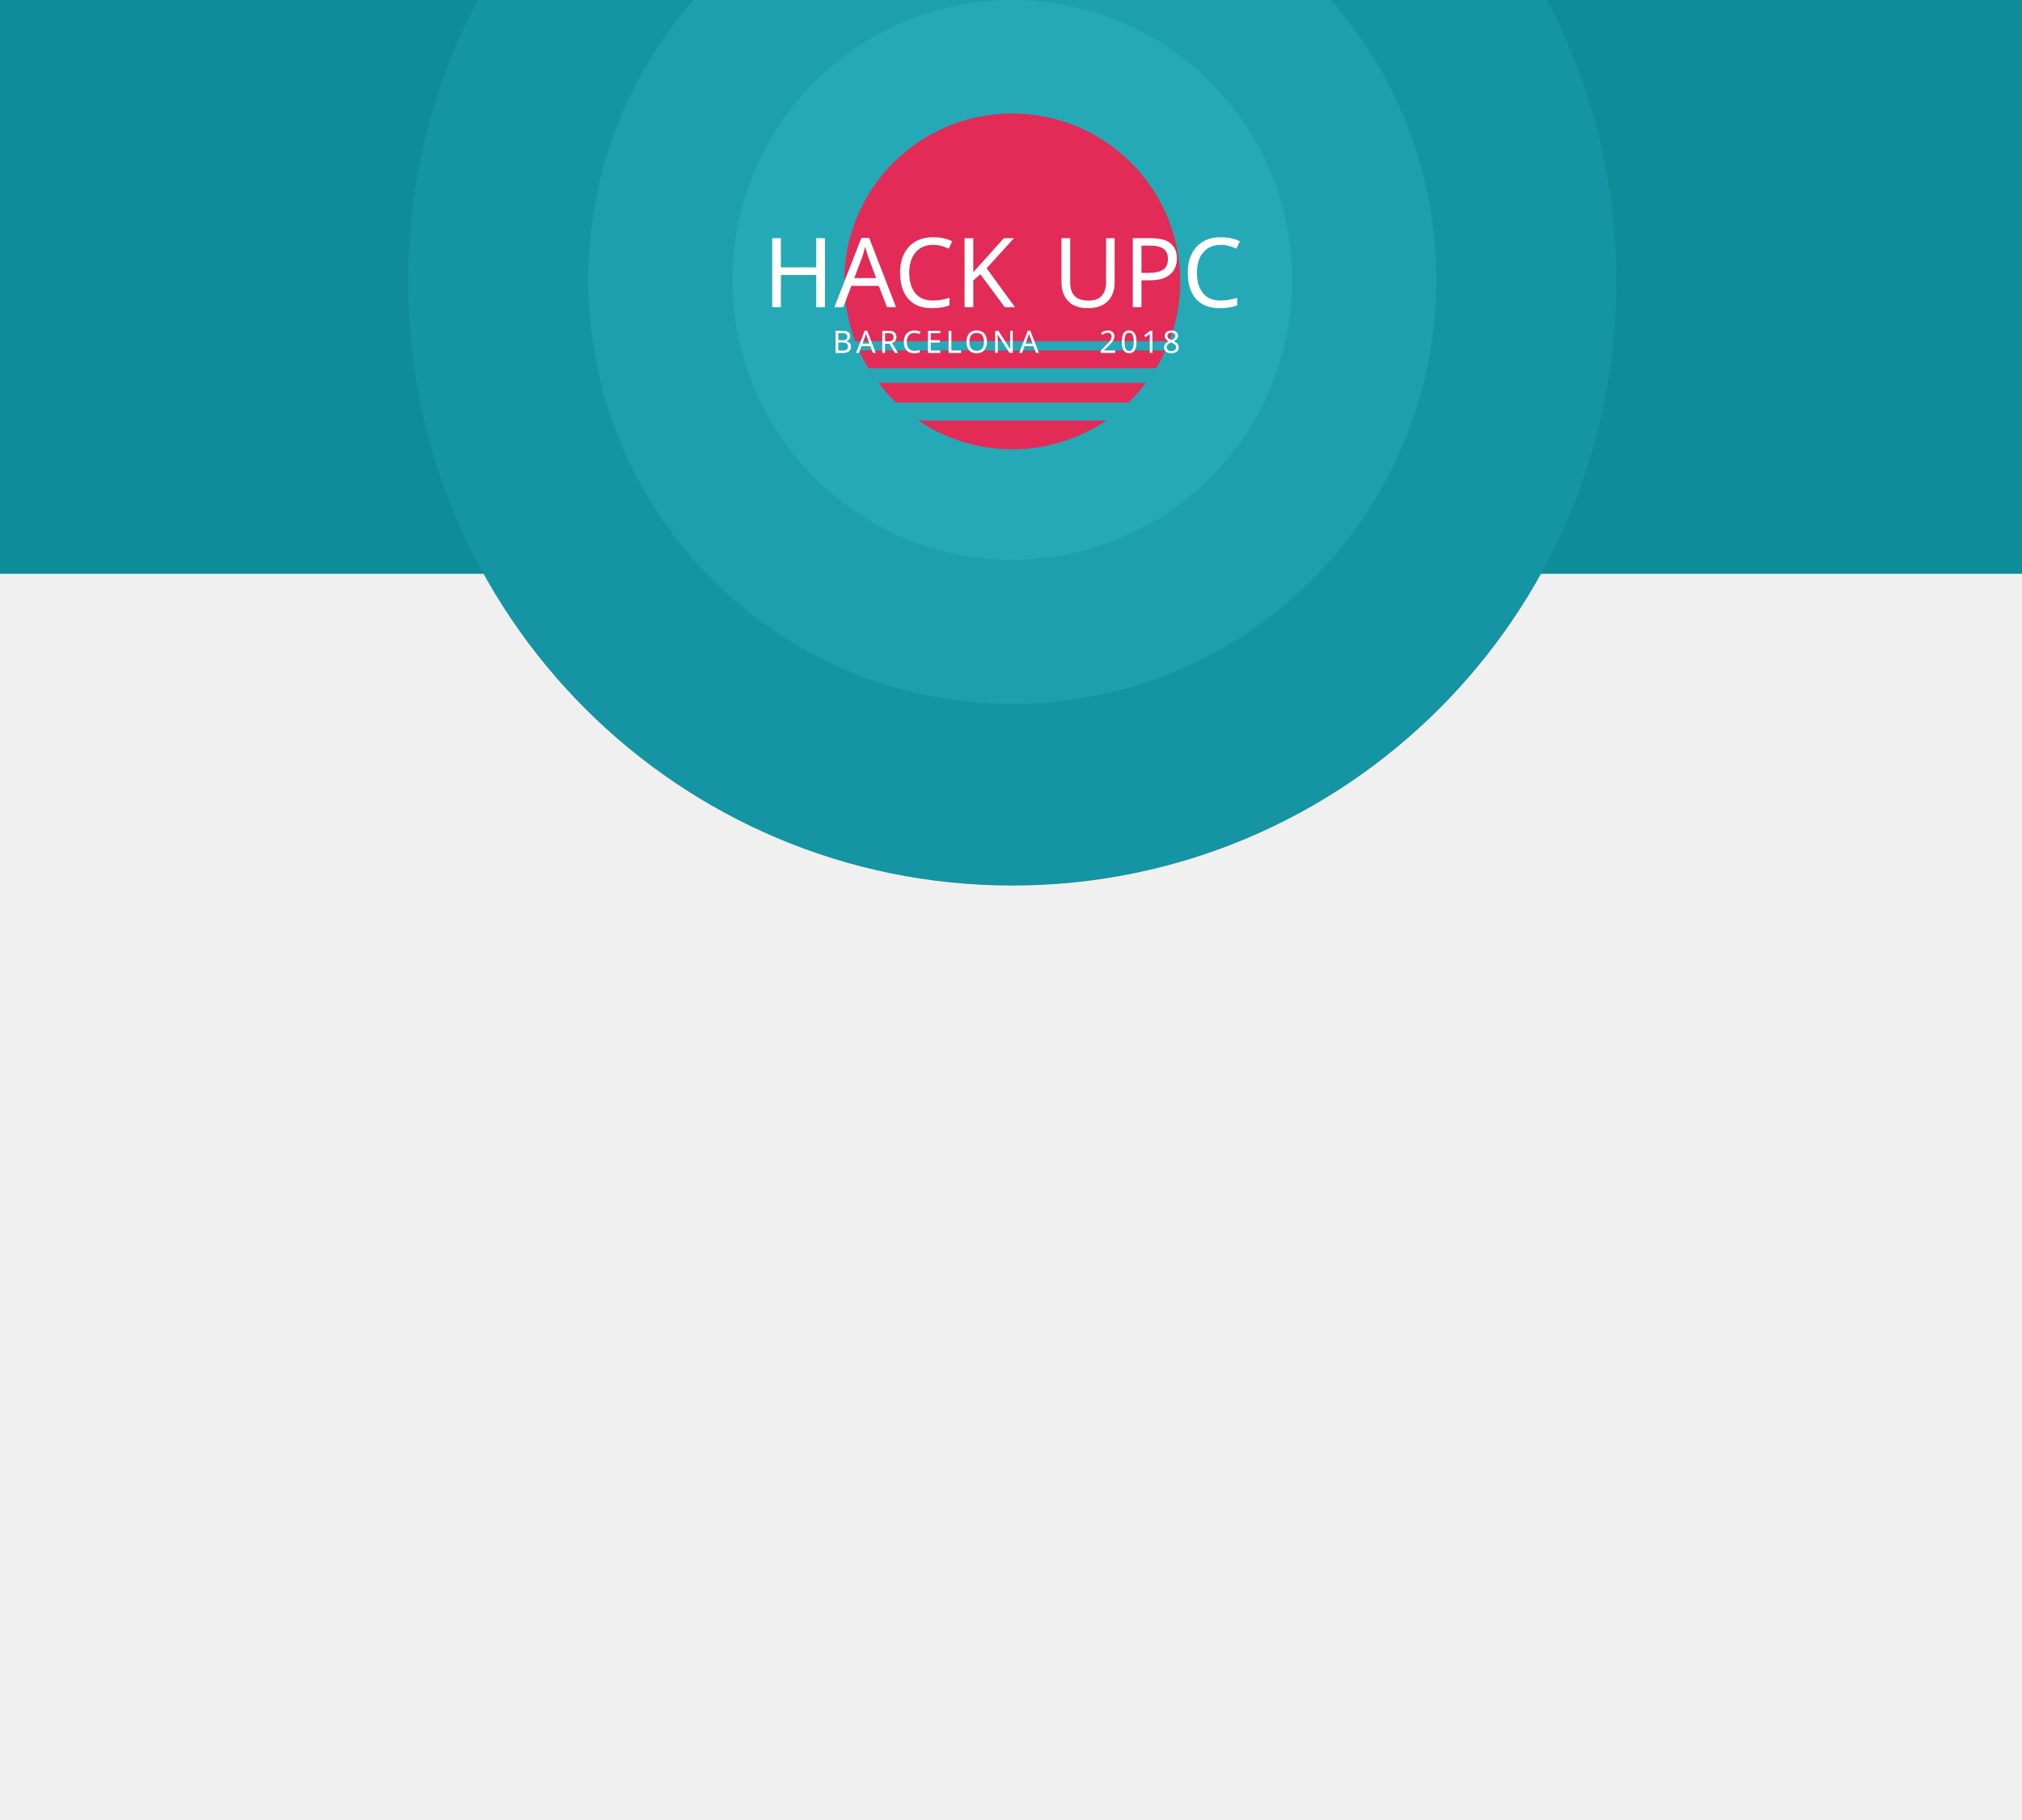
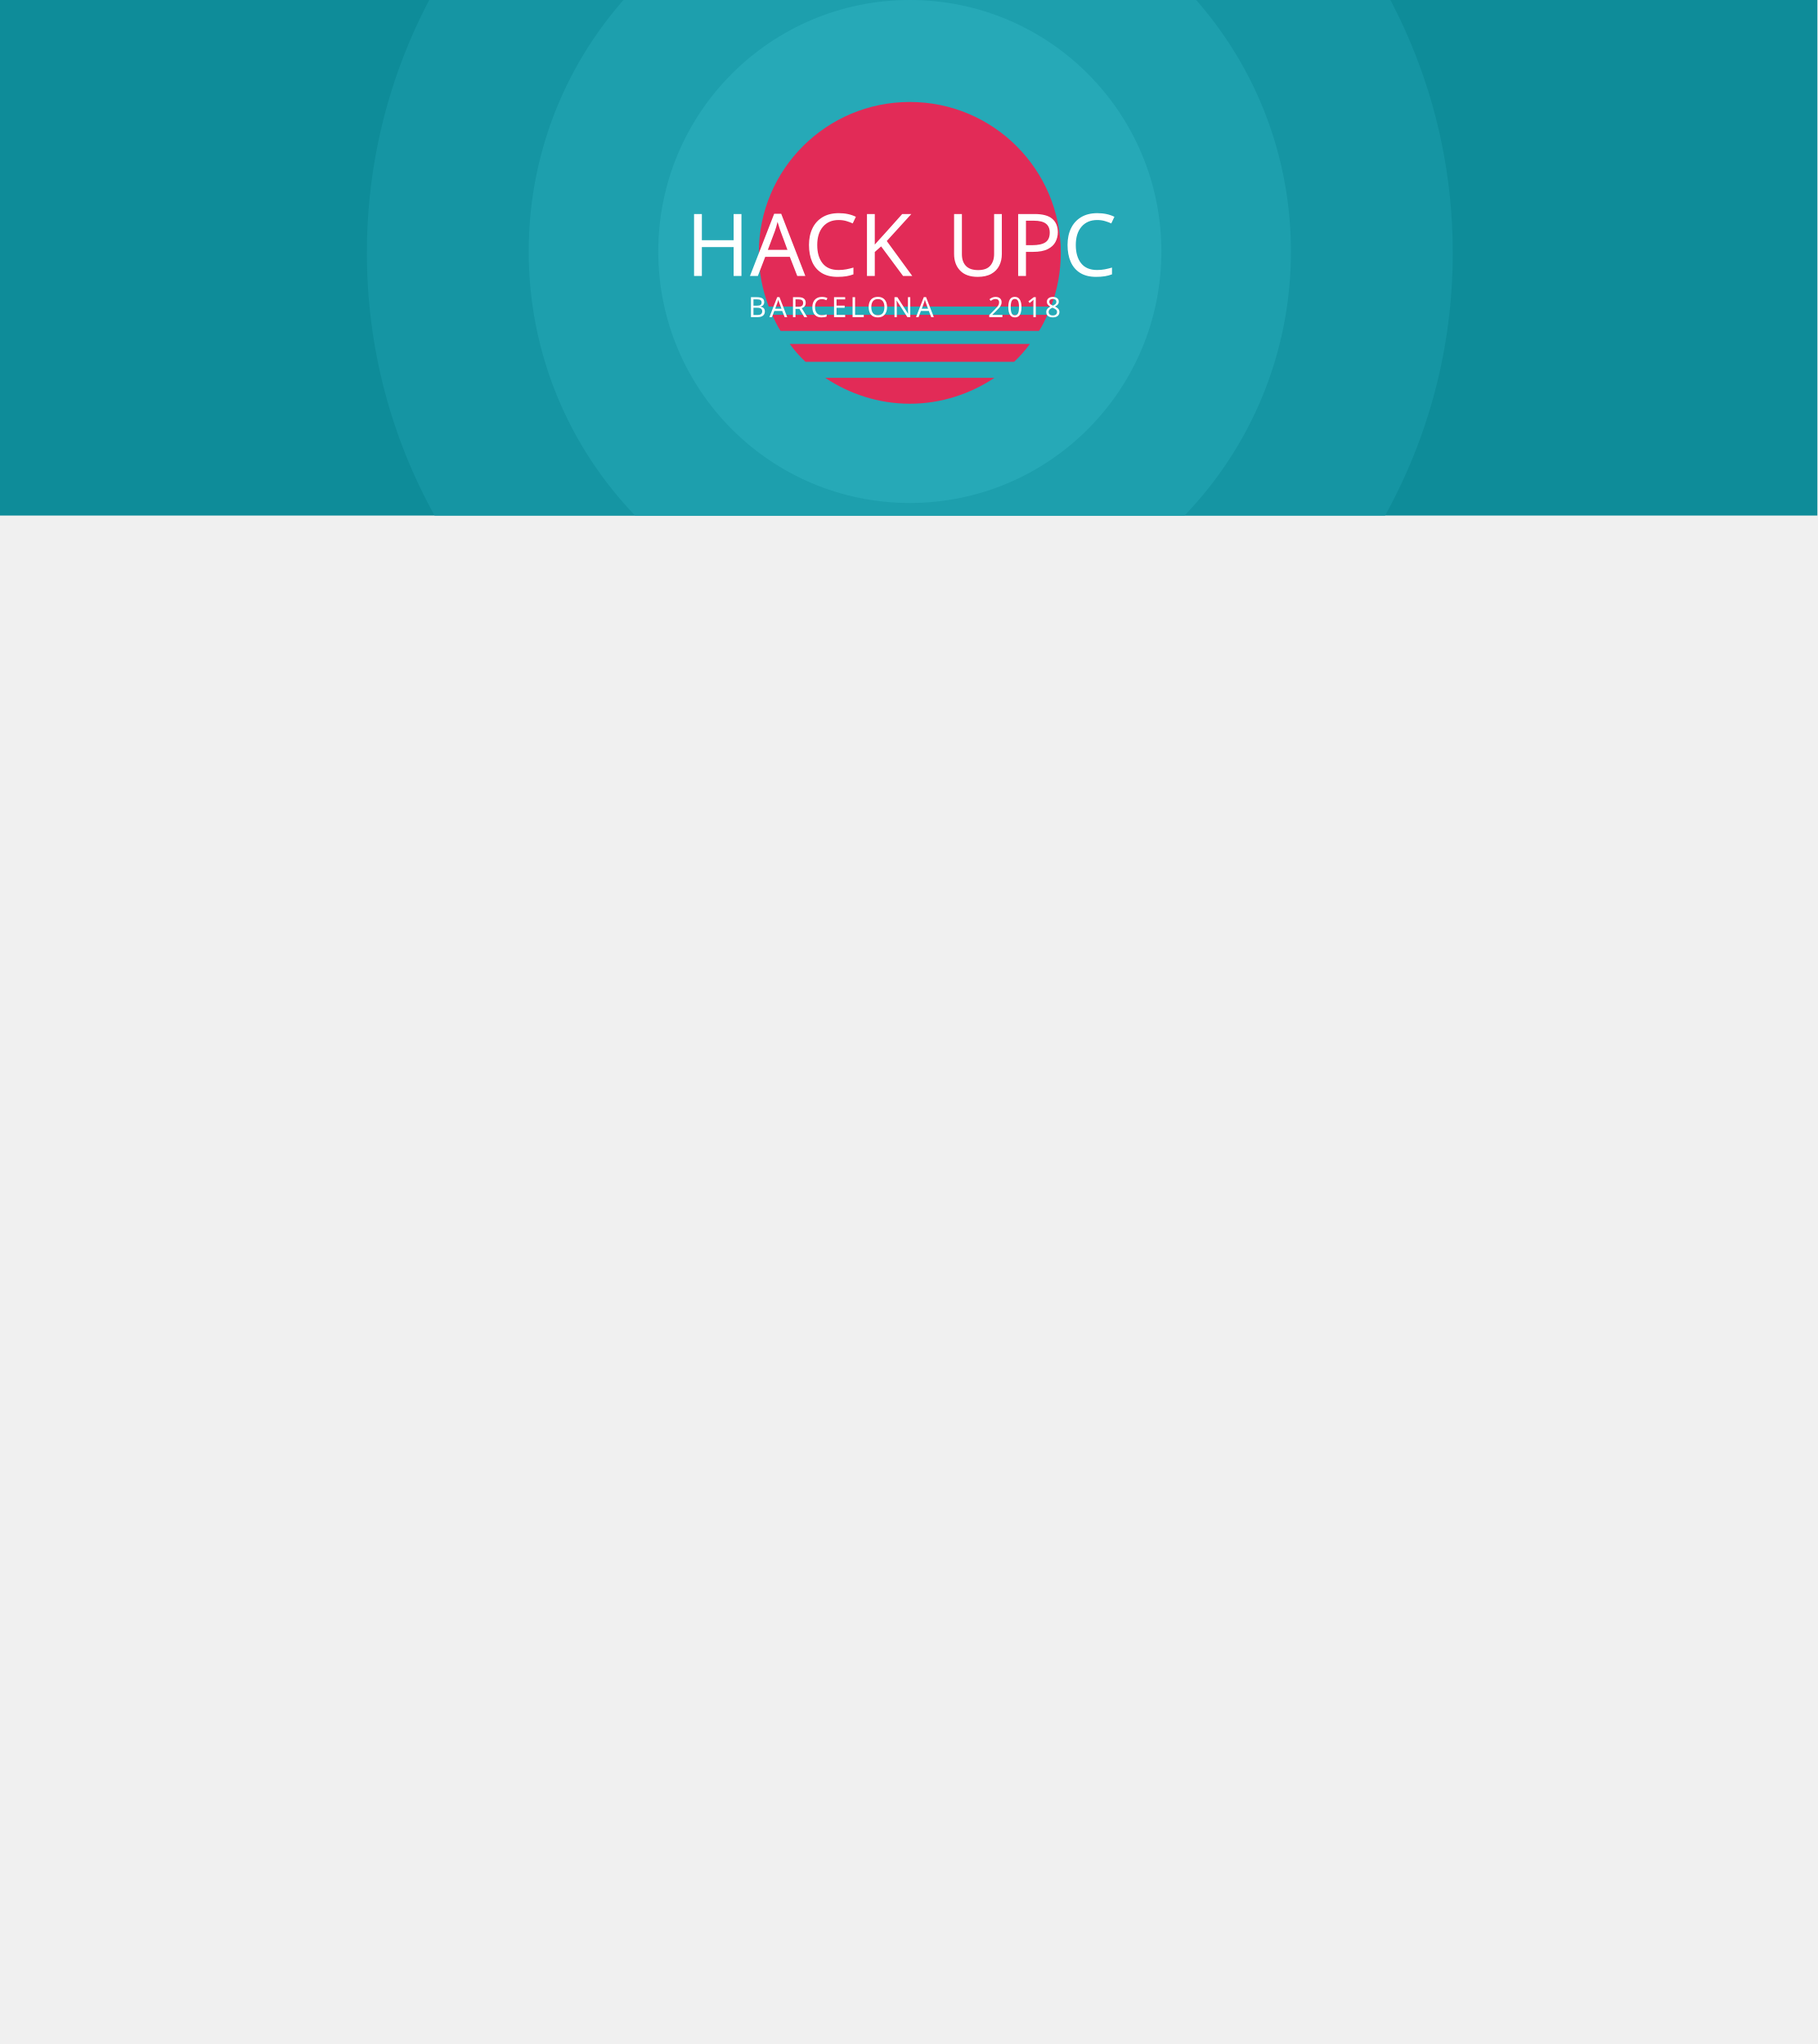
- <svg xmlns="http://www.w3.org/2000/svg" version="1.1" id="Layer_1" x="0px" y="0px" viewBox="894 -684 2400 2160" style="enable-background:new 894 -684 2400 2160;" xml:space="preserve">
+ <svg xmlns="http://www.w3.org/2000/svg" version="1.1" id="Layer_1" x="0px" y="0px" viewBox="894 -684 2400 2700" style="enable-background:new 894 -684 2400 2700;" xml:space="preserve">
  <style type="text/css" title="bg">
	.st0{fill:#0E8C99;}
	.st1{fill:#1595A3;}
	.st2{fill:#1D9FAD;}
	.st3{fill:#26A9B7;}
	.st4{fill:#E22B57;}
	.st5{fill:#FFFFFF;}
	.st6{font-family:'Gotham-Light';}
	.st7{font-size:114.633px;}
	.st8{font-family:'Gotham-Bold';}
	.st9{fill:none;}
	.st10{enable-background:new    ;}
	.st11{font-size:36.85px;}
	.st12{letter-spacing:4;}
	.st13{letter-spacing:14;}
</style>
  <g id="fons">
    <g id="cel">
      <rect id="cel-1" x="894" y="-684" class="st0" width="2400" height="681" />
-       <circle id="cel-2" class="st1" cx="2095.5" cy="-350" r="717" />
-       <circle id="cel-3" class="st2" cx="2095.5" cy="-351.8" r="503.3" />
+       <path class="st1" d="M2723.1-3c57-102.8,89.4-221.1,89.4-347c0-396-321-717-717-717s-717,321-717,717c0,125.9,32.4,244.2,89.4,347    H2723.1z" />
+       <path class="st2" d="M2458.3-3c87-90.5,140.5-213.4,140.5-348.8c0-278-225.3-503.3-503.3-503.3s-503.3,225.3-503.3,503.3    c0,135.4,53.5,258.3,140.5,348.8H2458.3z" />
      <circle id="cel-4" class="st3" cx="2095.5" cy="-351.8" r="332.2" />
    </g>
    <g id="lluna">
      <g id="lluna-lluna_2_">
        <path id="lluna-lluna-4_2_" class="st4" d="M2095.5-150.7c41.4,0,79.9-13,111.8-34.2h-223.5     C2015.6-163.7,2054.1-150.7,2095.5-150.7z" />
        <path id="lluna-lluna-3_2_" class="st4" d="M1957.7-206.1h275.6c7.5-7.1,14.5-14.9,20.8-23.6h-317.2     C1943.2-221,1950.2-213.1,1957.7-206.1z" />
        <path id="lluna-lluna-1_2_" class="st4" d="M2294.9-350.1c0-110-89.3-199.2-199.4-199.2c-110.2,0-199.4,89.1-199.4,199.1     c0,25,4.6,49.1,13.1,71.1H2282C2290.3-301.1,2294.9-325.1,2294.9-350.1z" />
        <path id="lluna-lluna-2_2_" class="st4" d="M1924.8-246.9h341.3c4.2-6.3,7.9-14.1,11.2-21.2h-363.7     C1916.9-261.1,1920.7-253.2,1924.8-246.9z" />
      </g>
      <text transform="matrix(1 0 0 1 1799.446 -319.4307)" class="st5 st6 st7">HACK</text>
      <text transform="matrix(1 0 0 1 2143.646 -319.4307)" class="st5 st8 st7">UPC</text>
      <rect x="1882.1" y="-296.4" class="st9" width="420" height="42.3" />
      <text id="lluna-lloc_2_" transform="matrix(1 0 0 1 1882.128 -265.1221)" class="st10" textLength="420">
        <tspan x="0" y="0" class="st5 st8 st11 st12">BARCELONA</tspan>
        <tspan x="291.4" y="0" class="st5 st8 st11 st13"> </tspan>
        <tspan x="316.5" y="0" class="st5 st8 st11 st12">2018</tspan>
      </text>
    </g>
  </g>
</svg>
